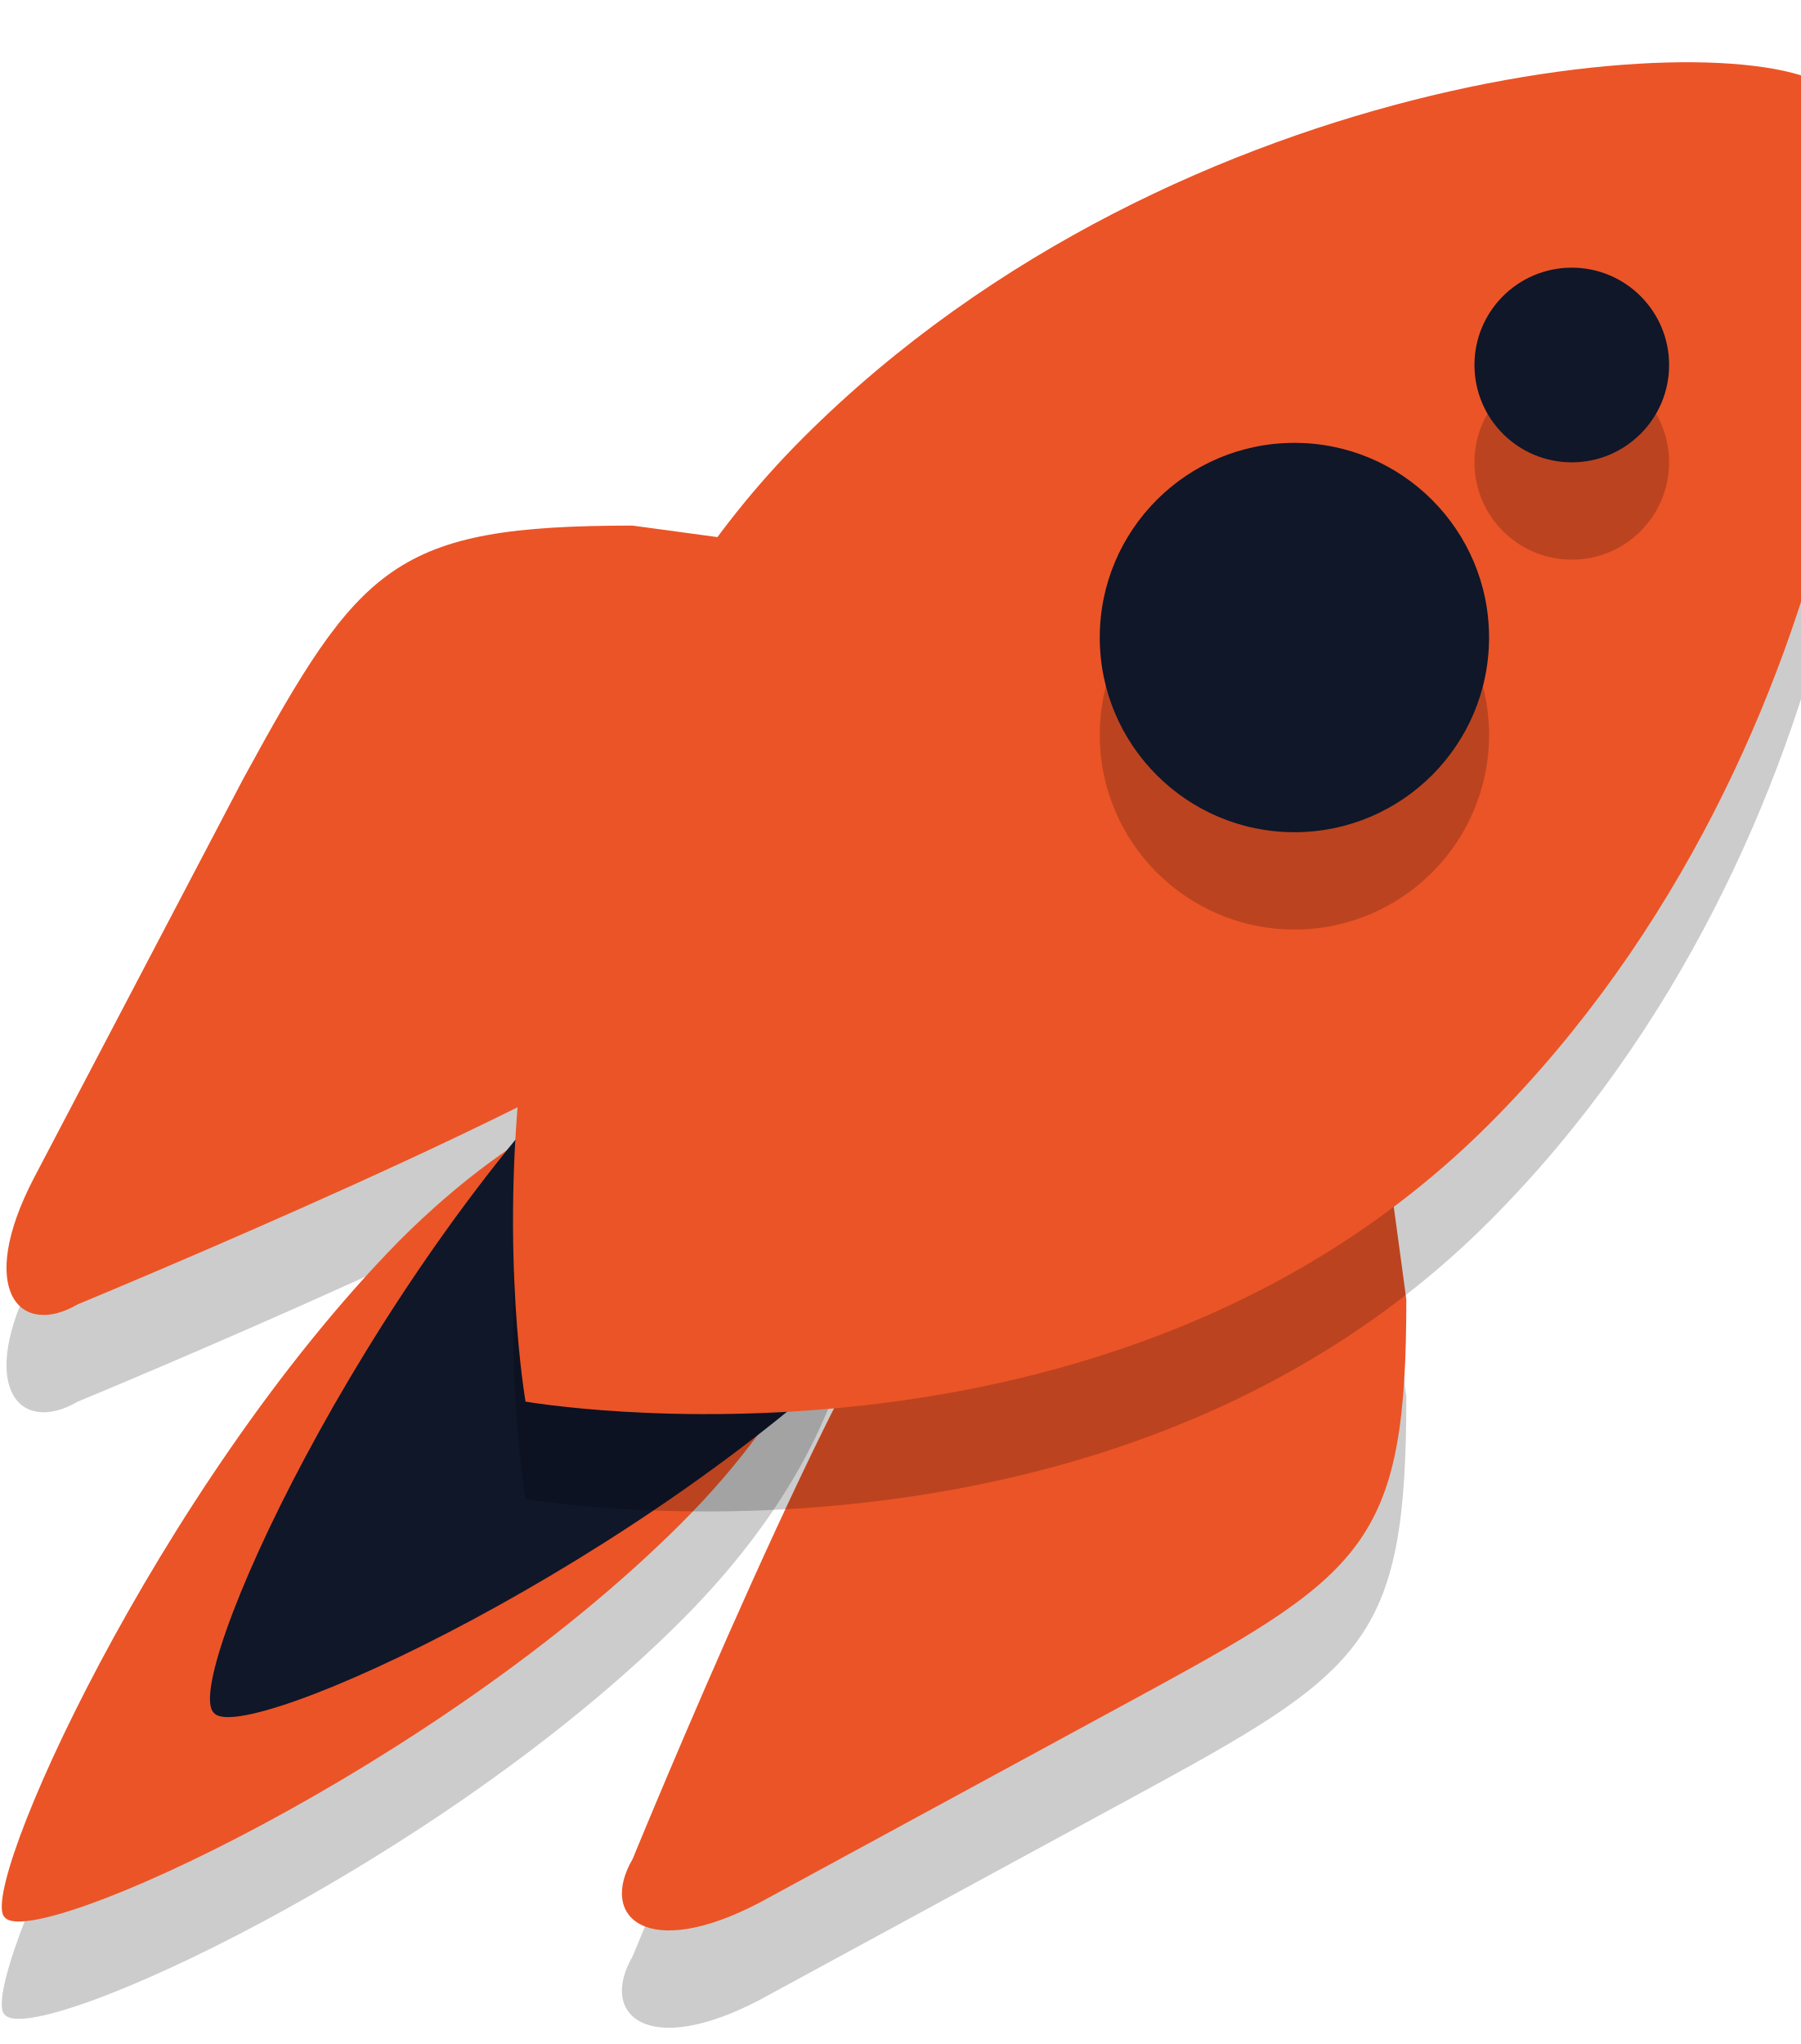
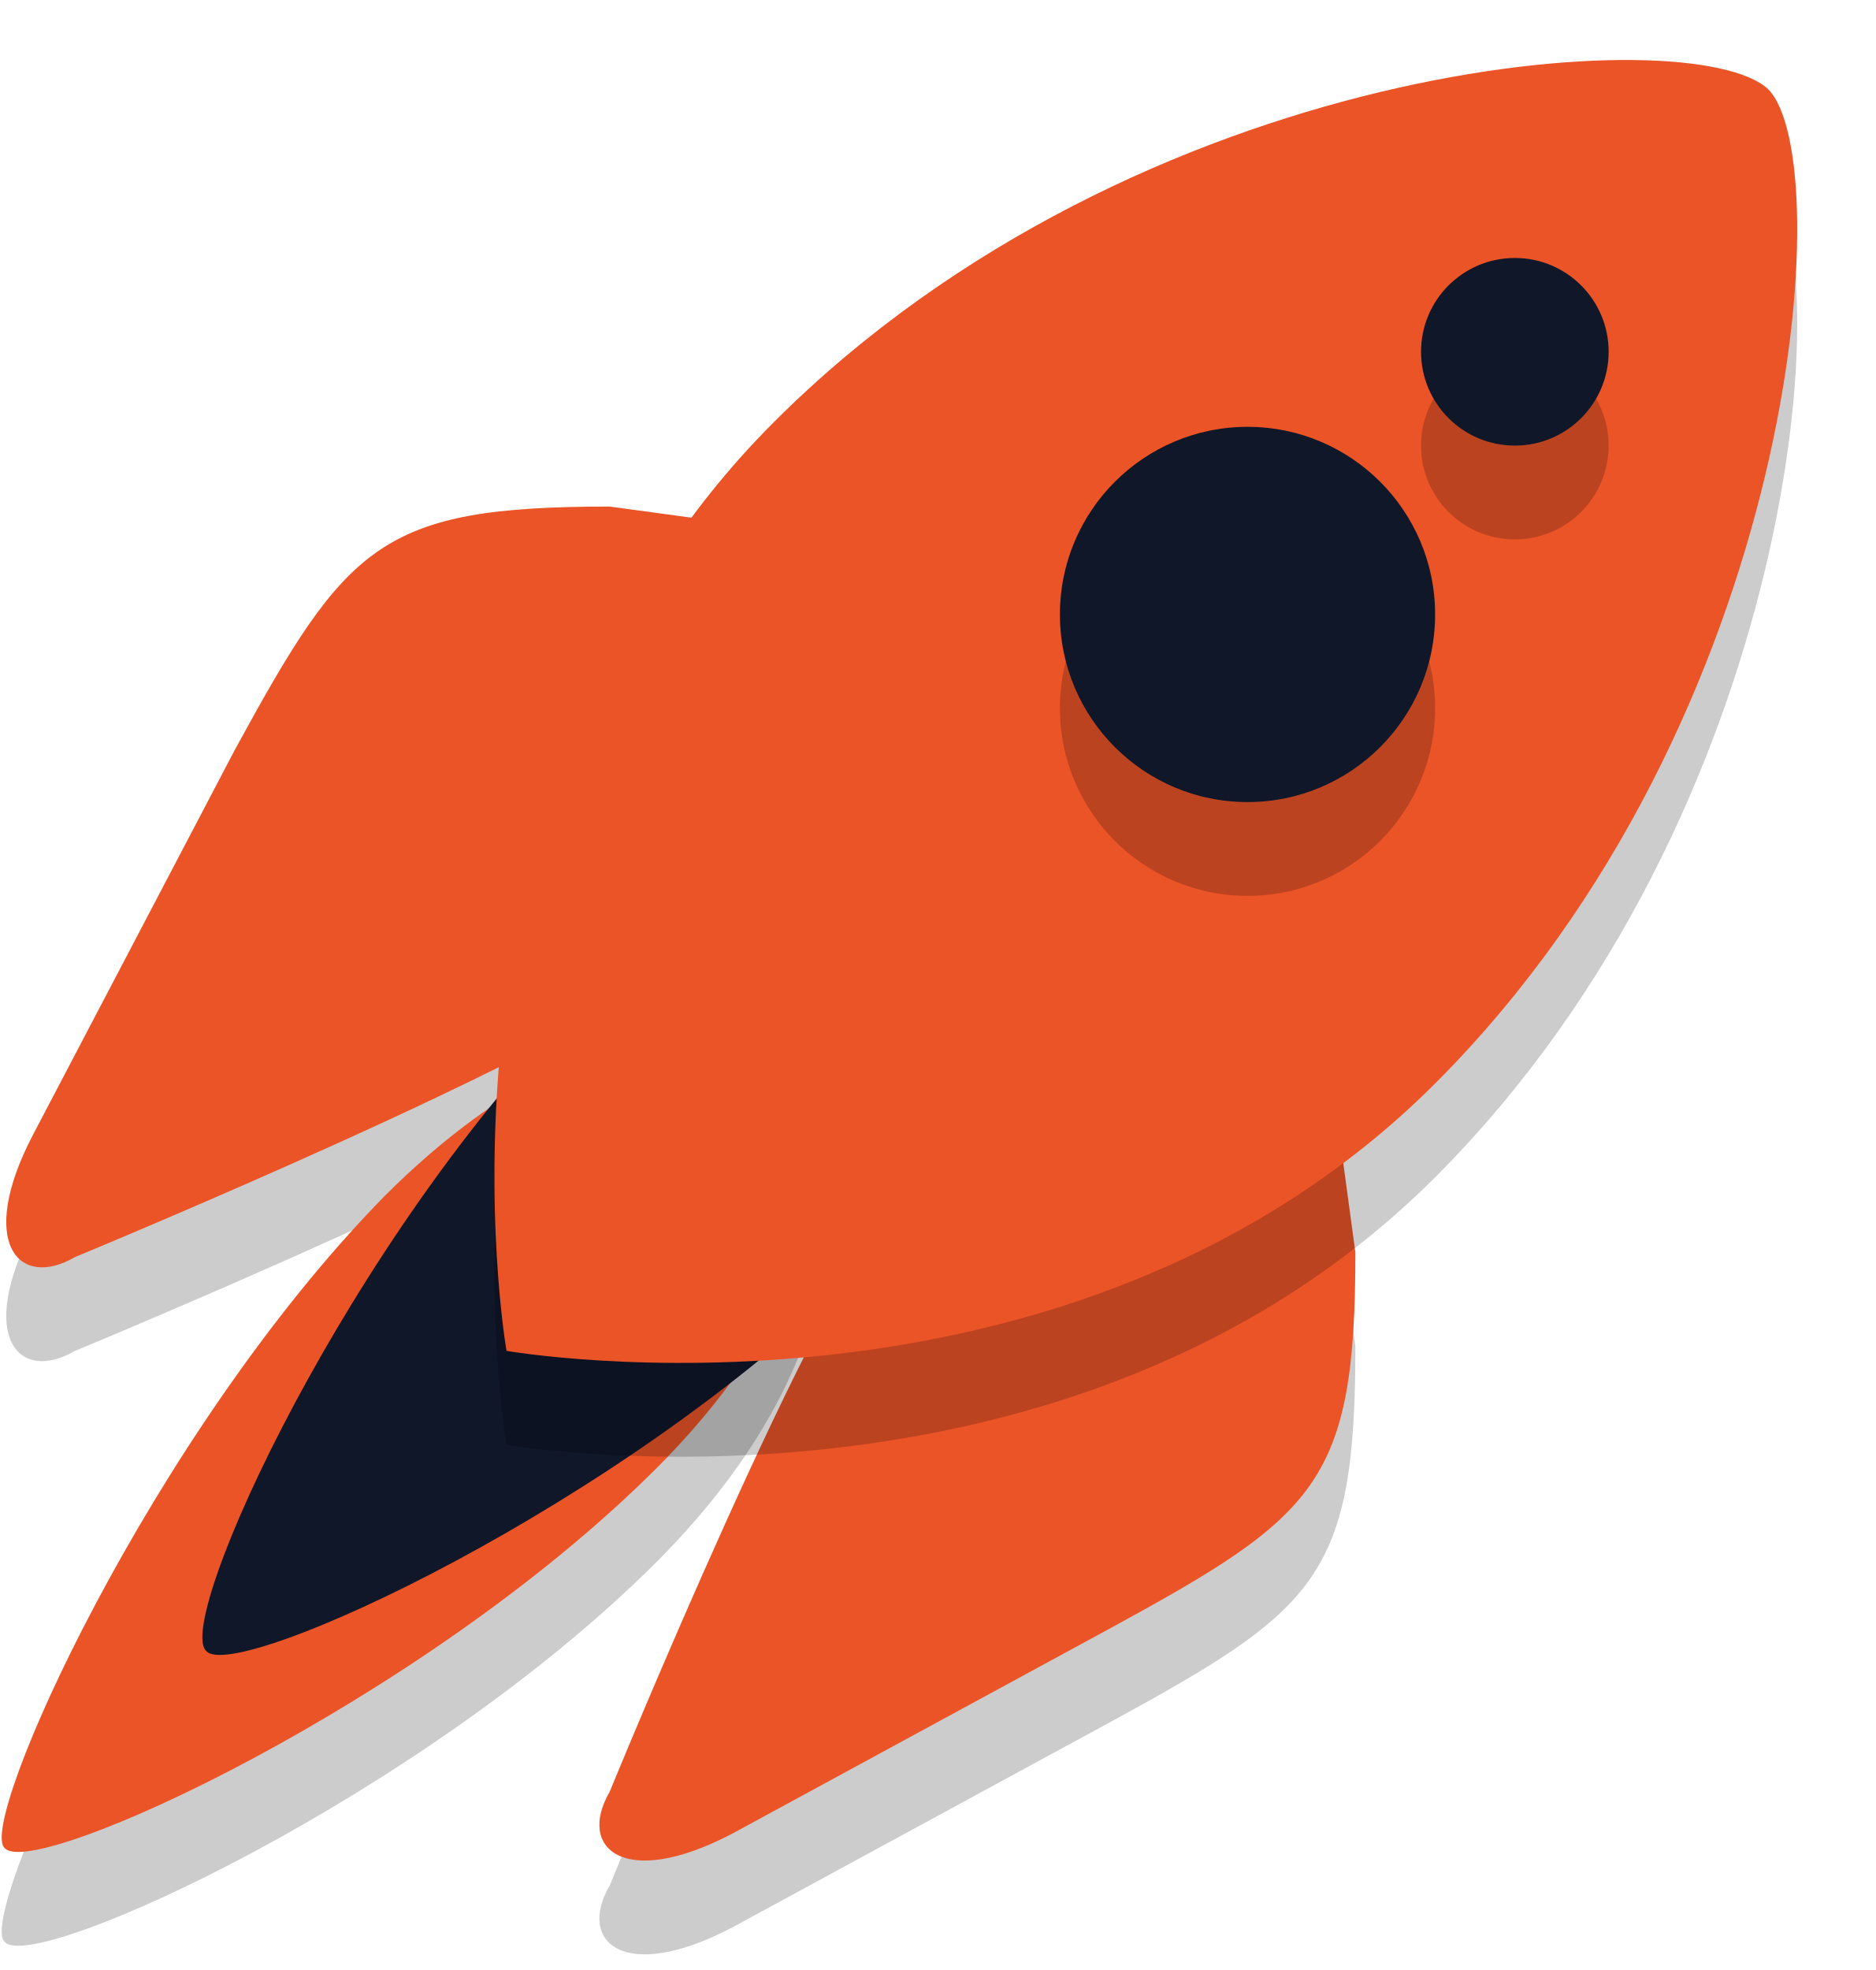
- <svg xmlns="http://www.w3.org/2000/svg" version="1.1" x="0px" y="0px" viewBox="13 12 37 42" style="enable-background:new 0 0 64 64;" xml:space="preserve">
+ <svg xmlns="http://www.w3.org/2000/svg" version="1.1" x="0px" y="0px" viewBox="13 12 40 42" style="enable-background:new 0 0 64 64;" xml:space="preserve">
  <style type="text/css">
	.st0{fill:#0F1729;}
	.st1{opacity:0.2;}
	.st3{fill:#eb5427;}
	.st4{fill:#eb5427;}
	.st5{fill:#0F1729;}
	.st6{fill:#eb5427;}
</style>
  <g id="Layer_1">
    <g class="st1">
      <path class="st2" d="M32.1,39.7C30.5,41.2,26,52.2,26,52.2c-0.7,1.2,0.3,2.1,2.6,0.9l8.1-4.4c4.4-2.4,5.2-3.1,5.2-8l-0.8-5.9c-0.3-2-1.8-2.4-3.3-0.8L32.1,39.7z" />
    </g>
    <g class="st1">
      <path class="st2" d="M27.1,34.7c-1.6,1.6-12.5,6.1-12.5,6.1c-1.2,0.7-2.1-0.3-0.9-2.6L18,30c2.4-4.4,3.1-5.2,8-5.2l5.9,0.8c2,0.3,2.4,1.8,0.8,3.3L27.1,34.7z" />
    </g>
    <g>
      <path class="st3" d="M32.1,37.7C30.5,39.2,26,50.2,26,50.2c-0.7,1.2,0.3,2.1,2.6,0.9l8.1-4.4c4.4-2.4,5.2-3.1,5.2-8l-0.8-5.9c-0.3-2-1.8-2.4-3.3-0.8L32.1,37.7z" />
    </g>
    <g>
      <path class="st3" d="M27.1,32.7c-1.6,1.6-12.5,6.1-12.5,6.1c-1.2,0.7-2.1-0.3-0.9-2.6L18,28c2.4-4.4,3.1-5.2,8-5.2l5.9,0.8c2,0.3,2.4,1.8,0.8,3.3L27.1,32.7z" />
    </g>
    <g class="st1">
      <path class="st2" d="M21.2,39.5c5.1-5.1,9.3-3.5,9.3-3.5s1.5,4.3-3.5,9.3s-13.3,8.8-13.9,8.1C12.5,52.9,16.2,44.6,21.2,39.5z" />
    </g>
    <g>
      <path class="st4" d="M21.2,37.5c5.1-5.1,9.3-3.5,9.3-3.5s1.5,4.3-3.5,9.3s-13.3,8.8-13.9,8.1C12.5,50.9,16.2,42.6,21.2,37.5z" />
    </g>
    <g>
      <path class="st5" d="M25.5,33.3c5.1-5.1,9.3-3.5,9.3-3.5s1.5,4.3-3.5,9.3S18,47.9,17.4,47.2C16.7,46.6,20.4,38.4,25.5,33.3z" />
    </g>
    <g class="st1">
      <path class="st2" d="M43.6,37.1c-7.8,7.8-19.8,5.7-19.8,5.7s-2.1-12,5.7-19.8s19.6-8.6,21.2-7.1C52.2,17.4,51.4,29.3,43.6,37.1z" />
    </g>
    <g>
      <path class="st6" d="M43.6,35.1c-7.8,7.8-19.8,5.7-19.8,5.7s-2.1-12,5.7-19.8s19.6-8.6,21.2-7.1C52.2,15.4,51.4,27.3,43.6,35.1z" />
    </g>
    <g class="st1">
      <circle class="st2" cx="39.6" cy="27.1" r="4" />
    </g>
    <g class="st1">
      <circle class="st2" cx="45.3" cy="21.5" r="2" />
    </g>
    <g>
      <circle class="st0" cx="39.6" cy="25.1" r="4" />
    </g>
    <g>
      <circle class="st0" cx="45.3" cy="19.5" r="2" />
    </g>
  </g>
</svg>
